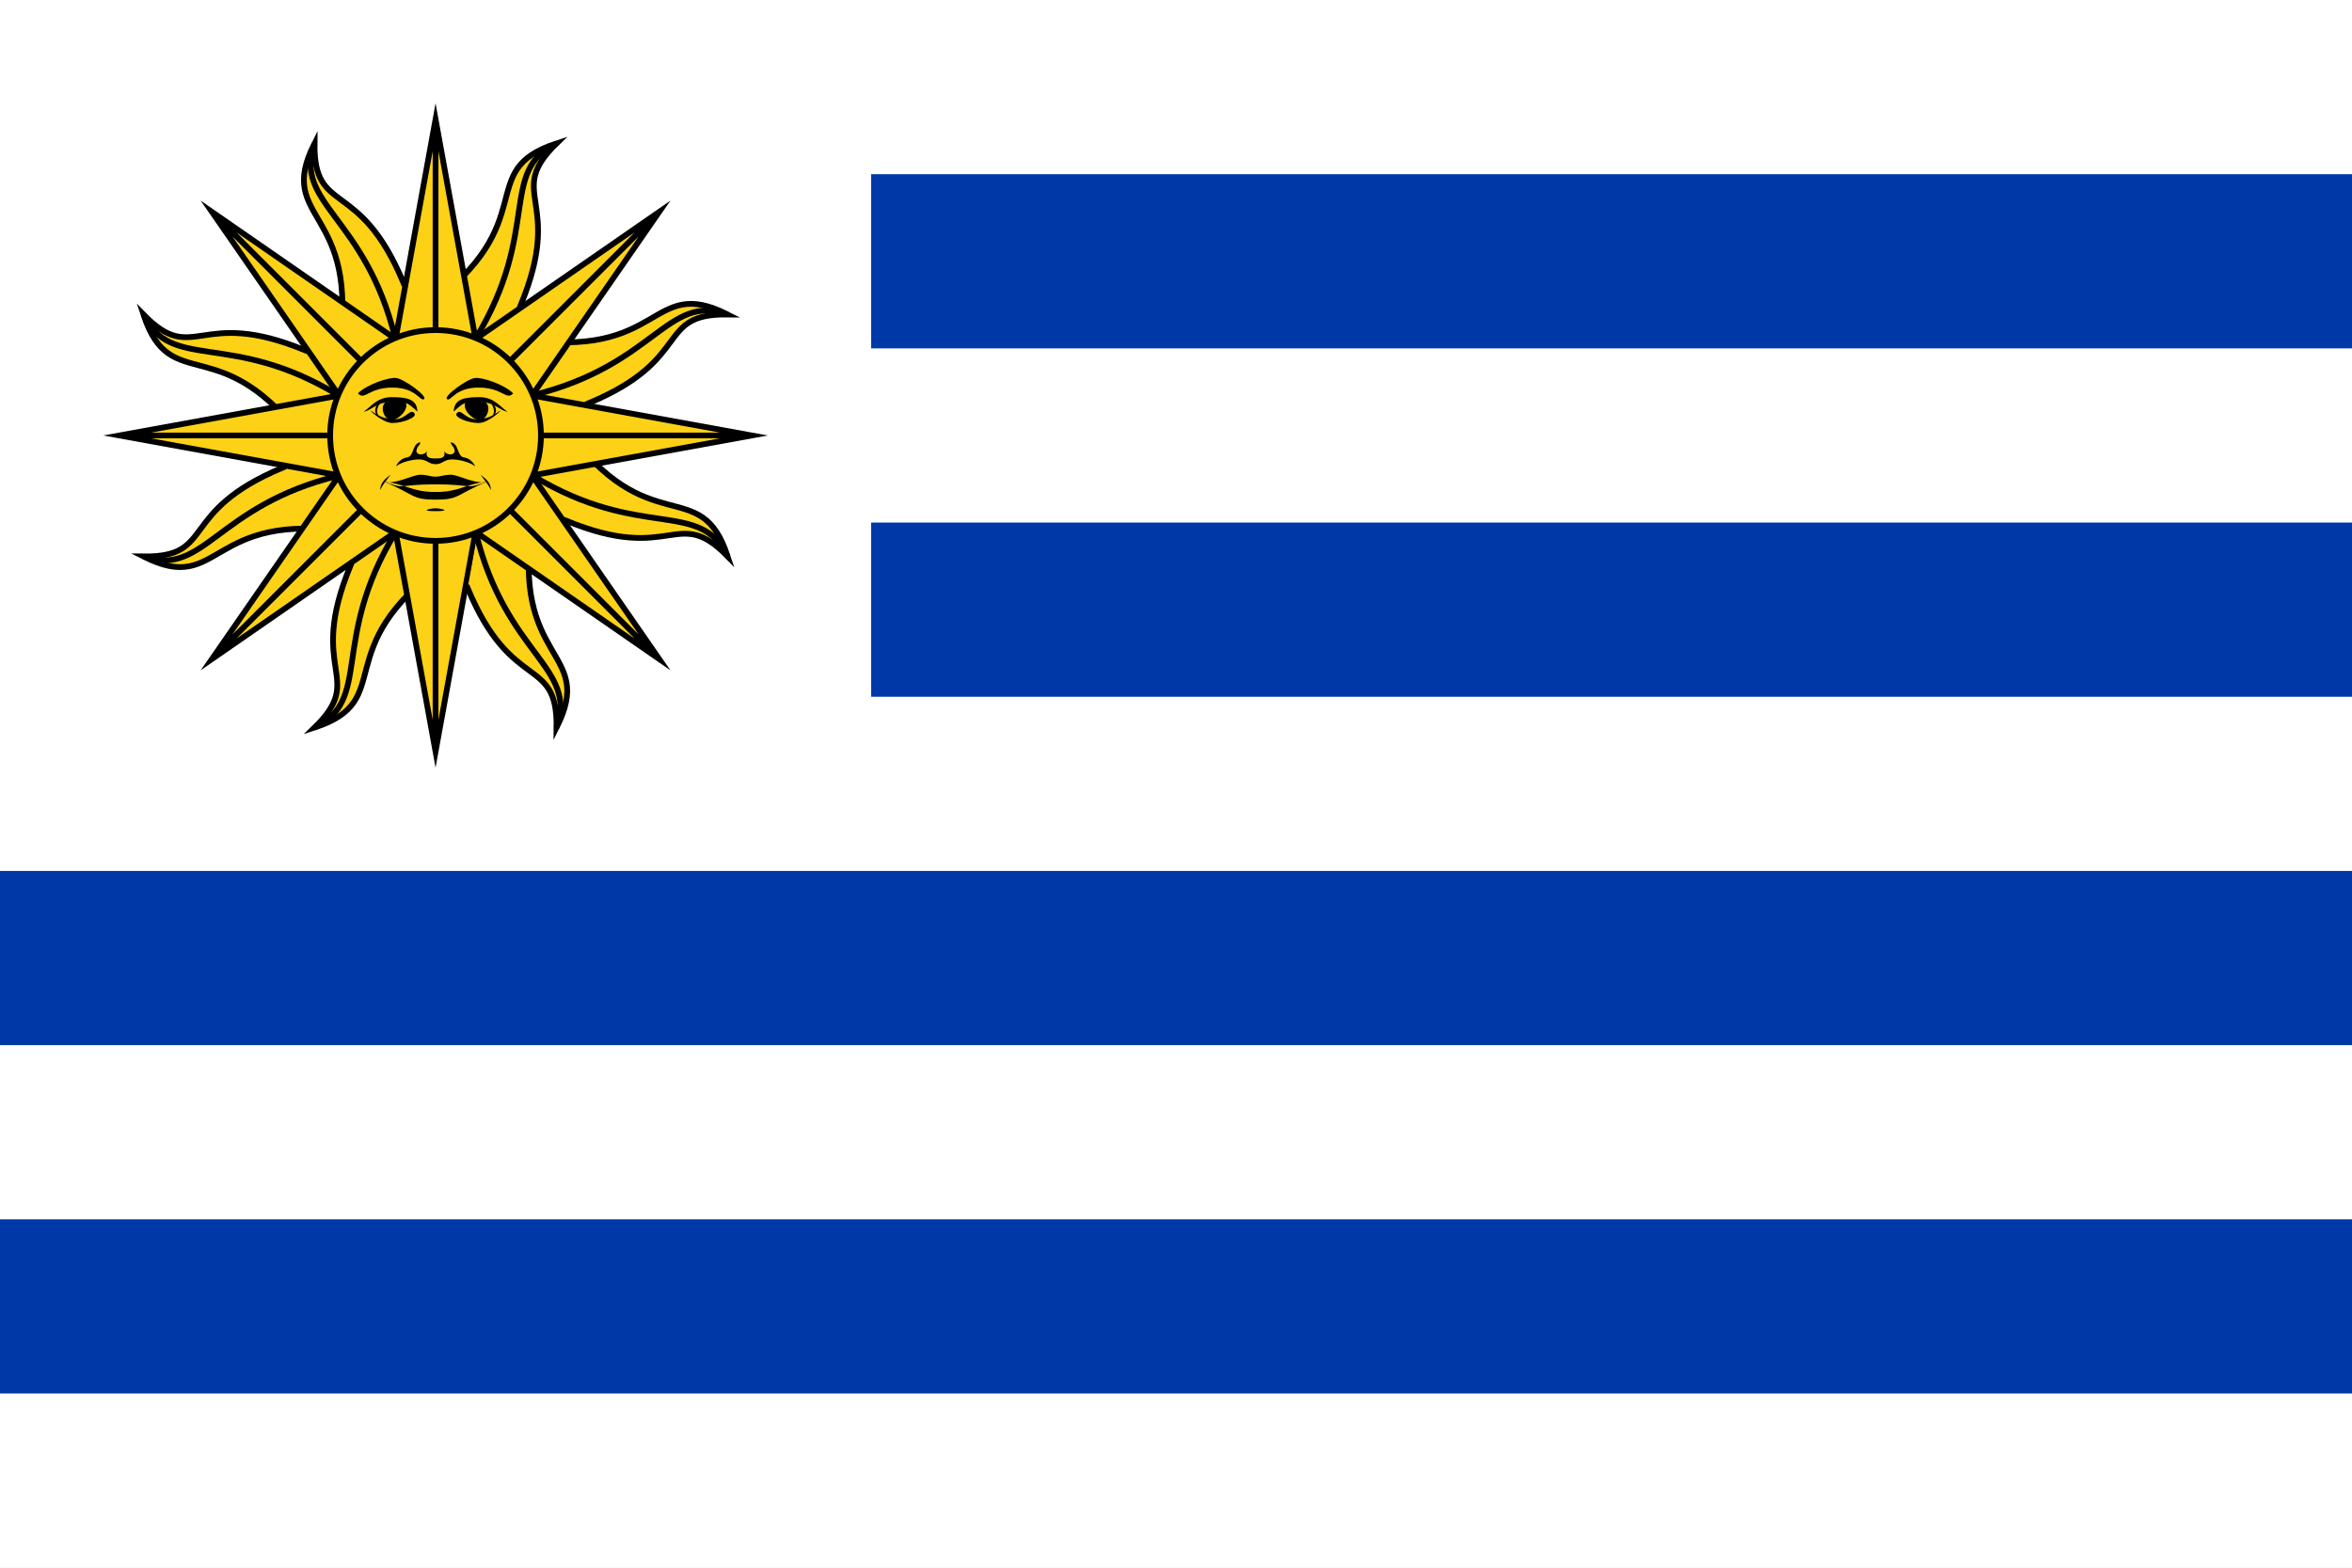
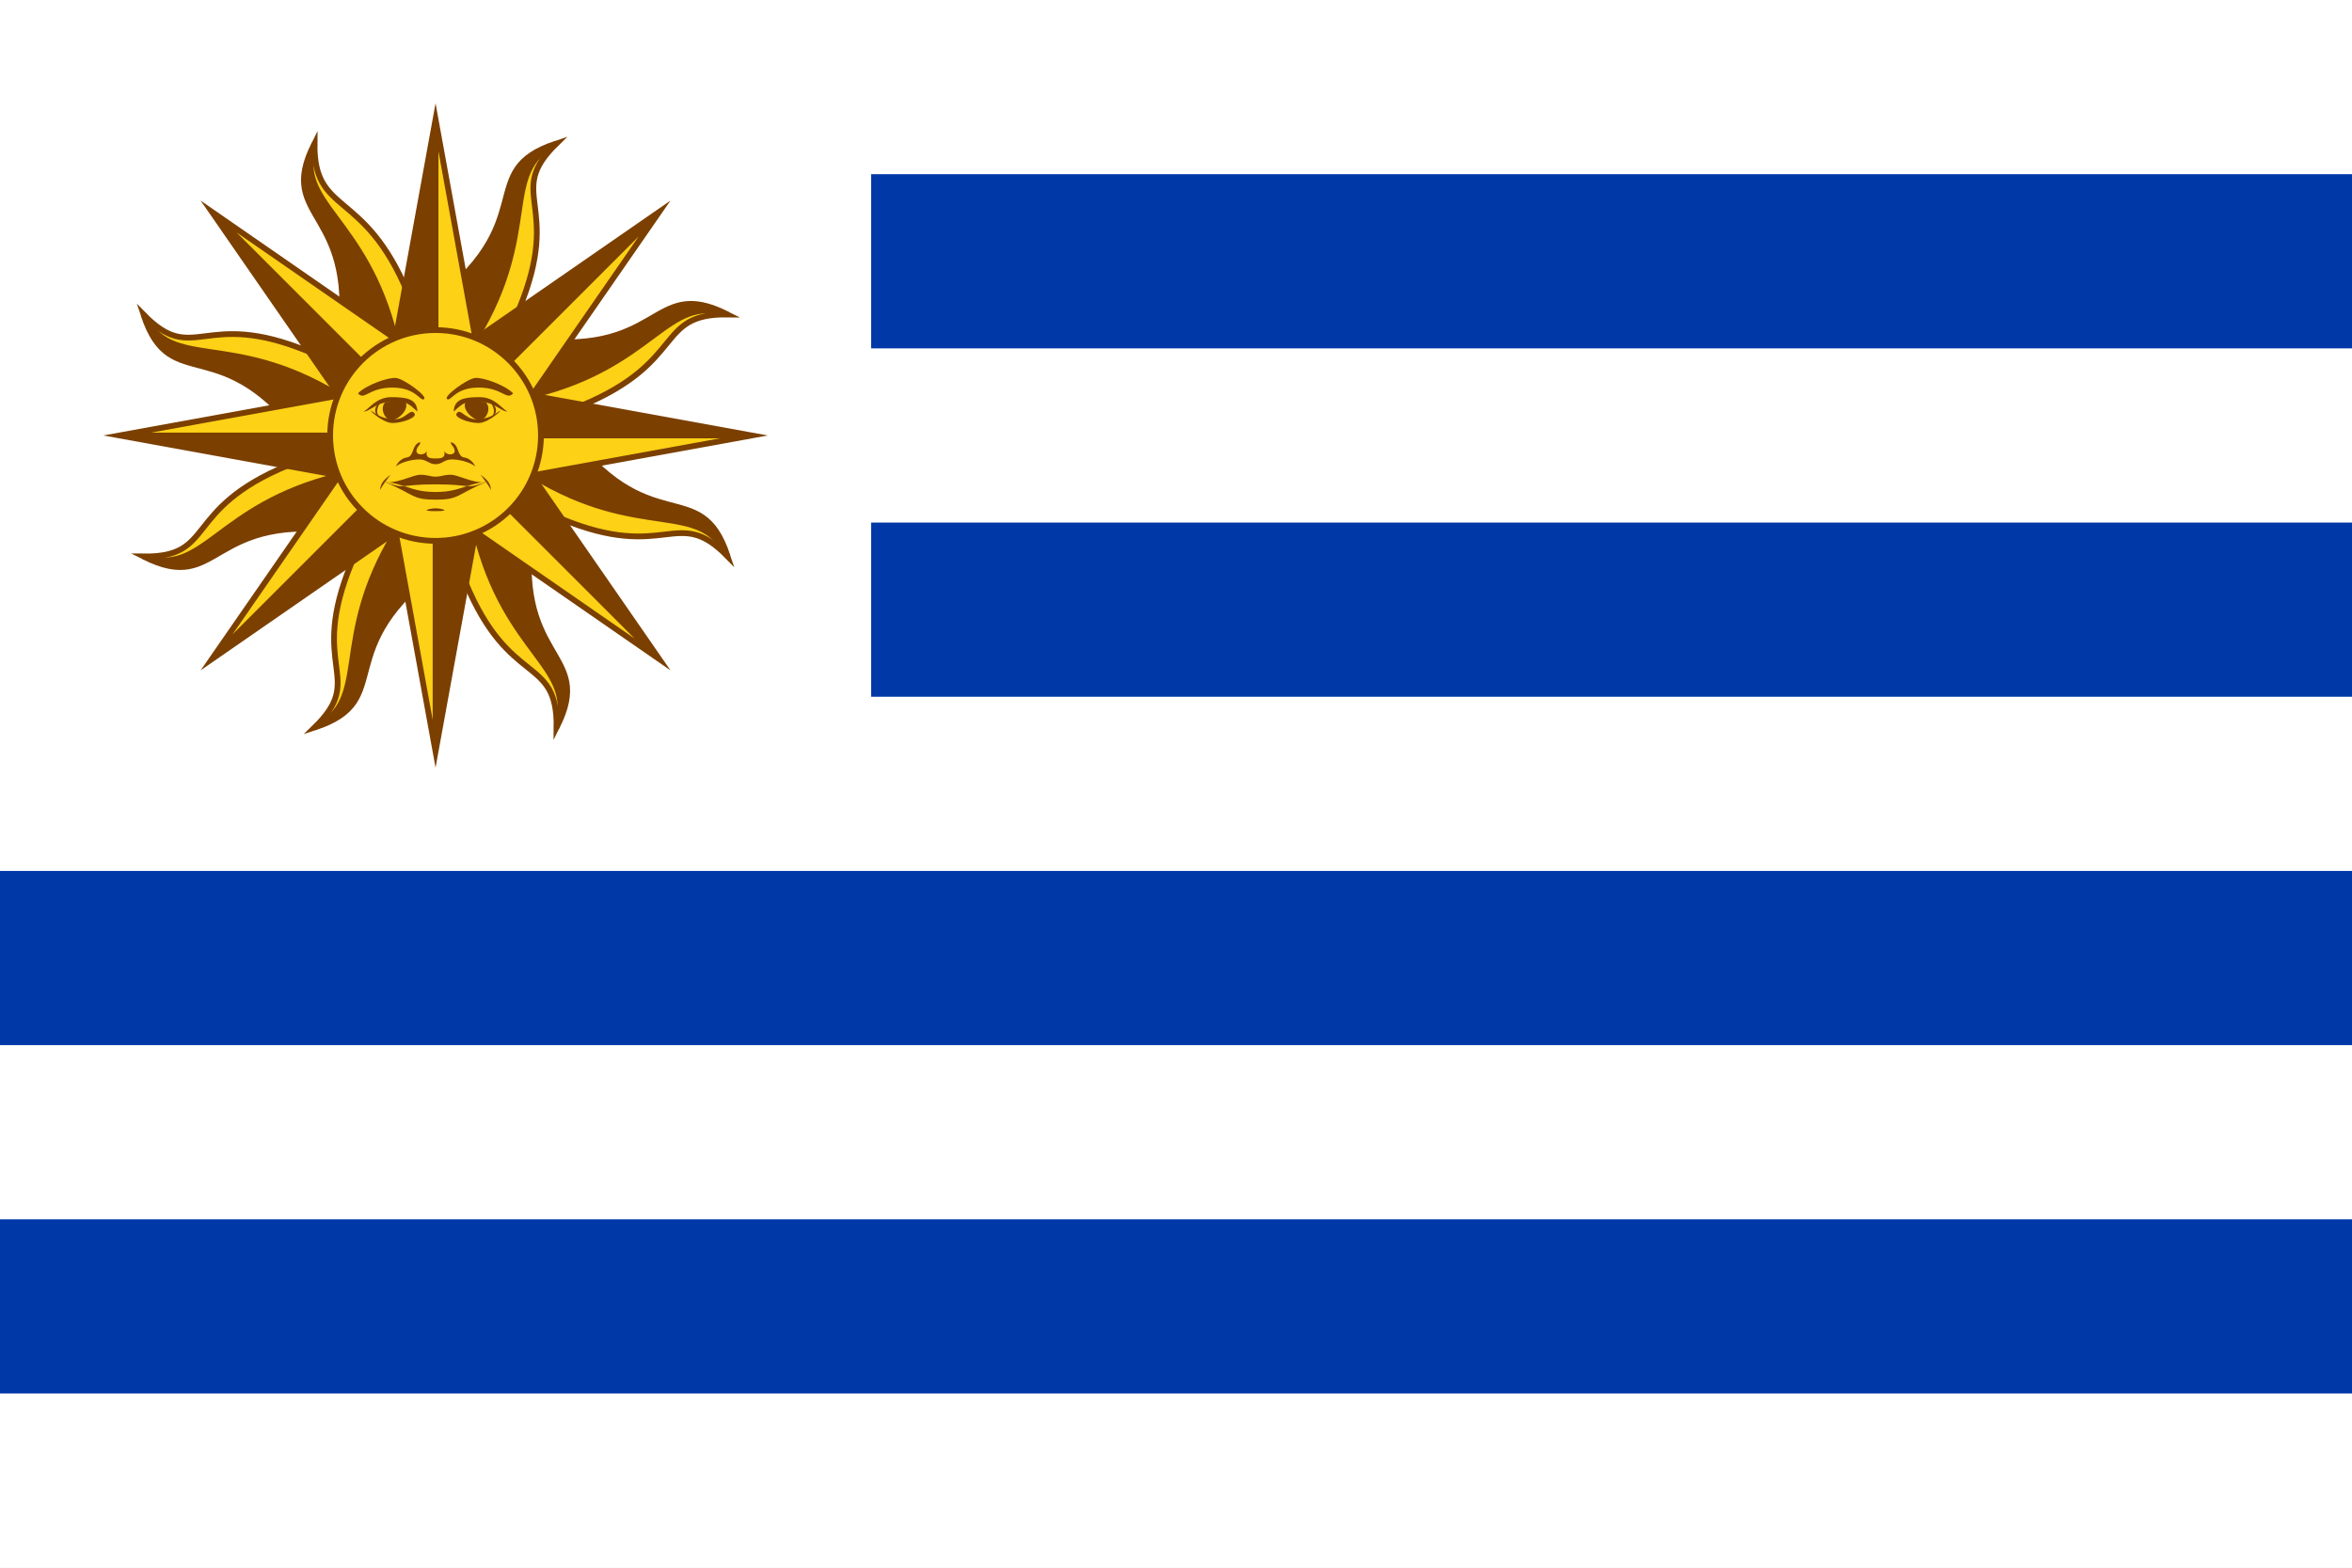
- <svg xmlns="http://www.w3.org/2000/svg" xmlns:xlink="http://www.w3.org/1999/xlink" viewBox="-5 -5 27 18">
-   <rect x="-5" y="-5" width="27" height="18" fill="#fff" />
-   <g fill="#0038a8">
-     <rect x="5" y="-3" width="17" height="2" />
-     <rect x="5" y="1" width="17" height="2" />
-     <rect x="-5" y="5" width="27" height="2" />
-     <rect x="-5" y="9" width="27" height="2" />
-   </g>
-   <g transform="scale(0.11)" fill="#fcd116" stroke="#000" stroke-width="0.6" stroke-miterlimit="20">
-     <g id="u">
-       <g id="t">
-         <g id="s">
-           <g transform="rotate(22.5)">
-             <path d="M 1.5,9 6,12 C -2,25 7,27 0,33 3,26 -3,28 -3,16" stroke-linecap="square" />
-             <path d="M 0,11 C -2,24 4.5,28 0,33" fill="none" />
-           </g>
-           <path d="M 0,0 h 6 l -6,33 l -6,-33 h 6 v 33" />
+ <svg xmlns="http://www.w3.org/2000/svg" viewBox="-5 -5 945 630">
+   <path d="M-5-5h945v630H-5z" fill="#fff" />
+   <path d="M345 65h595v70H345zm0 140h595v70H345zM-5 345h945v70H-5zm0 140h945v70H-5z" fill="#0038a8" />
+   <g transform="translate(234.285 -392.52) scale(3.77953)">
+     <g stroke="#7b3f00" stroke-miterlimit="20">
+       <g fill="#fcd116">
+         <path d="M-19.106 157.888l3.066 4.578c-12.597 9.115-4.906 14.506-13.833 17.424 5.552-5.418-.734-6.254 3.944-17.547" stroke-linecap="square" stroke-width=".611" />
+         <g stroke-width=".6">
+           <path d="M-24.894 153.753l-1.07 5.405c-15.352-2.461-13.726 6.788-22.101 2.54 7.757.094 4.078-5.01 15.371-9.688" stroke-linecap="square" stroke-width=".611" />
+           <path d="M-24.894 153.754l-2.419-.436.025.1c-6.453 1.582-9.957 4.257-12.701 6.29-1.373 1.017-2.558 1.881-3.842 2.35a5.763 5.763 0 0 1-2.666.32c6.662 2.367 6.221-5.512 20.534-3.218z" fill="#7b3f00" stroke-linecap="square" stroke-width=".278" />
+           <path d="M-27.361 153.121c-13.014 3.186-14.245 10.862-20.704 8.576" fill="none" stroke-width=".611" />
        </g>
-         <use xlink:href="#s" transform="rotate(45)" />
+         <path d="M-17.009 148.833l-4.322-4.321-19.448 28.09 28.092-19.447-4.322-4.322-23.77 23.77" stroke-width=".611" />
+         <g stroke-width=".6">
+           <path d="M-26.064 146.737l-4.577 3.065c-9.116-12.596-14.507-4.906-17.424-13.833 5.418 5.552 6.305-.723 17.599 3.955" stroke-linecap="square" stroke-width=".611" />
+           <path d="M-26.064 146.738l-1.402-2.019-.053.088c-5.682-3.445-10.051-4.03-13.43-4.534-1.689-.252-3.137-.478-4.377-1.055a5.763 5.763 0 0 1-2.112-1.658c3.038 6.384 8.297.5 16.796 12.244z" fill="#7b3f00" stroke-linecap="square" stroke-width=".278" />
+           <path d="M-27.361 144.545c-11.455-6.95-17.753-2.392-20.704-8.576" fill="none" stroke-width=".611" />
+           <path d="M-17.009 148.833v-6.112l-33.615 6.112 33.615 6.112v-6.112h-33.615" stroke-width=".611" />
+           <path d="M-17.009 148.833v6.112-6.112h-33.615l33.615 6.112" fill="#7b3f00" stroke="none" />
+           <path d="M-21.929 140.948l-5.404-1.069c2.46-15.353-6.789-13.727-2.54-22.102-.095 7.757 5.272 4.699 9.95 15.992" stroke-linecap="square" stroke-width=".611" />
+           <path d="M-21.93 140.949l.436-2.42-.1.026c-1.581-6.454-4.257-9.958-6.29-12.702-1.016-1.373-1.88-2.557-2.349-3.842a5.763 5.763 0 0 1-.32-2.665c-2.367 6.661 5.512 6.22 3.218 20.534z" fill="#7b3f00" stroke-linecap="square" stroke-width=".278" />
+           <path d="M-21.297 138.481c-3.185-13.014-10.862-14.244-8.576-20.704" fill="none" stroke-width=".611" />
+           <path d="M-17.009 148.833l4.322-4.321-28.092-19.448 19.448 28.091 4.322-4.322-23.77-23.77" stroke-width=".611" />
+           <path d="M-17.009 148.833l-4.322 4.322 4.322-4.322-23.77-23.77 19.448 28.092" fill="#7b3f00" stroke="none" />
+           <path d="M-14.912 139.779l-3.066-4.578c12.597-9.116 4.906-14.506 13.833-17.424-5.552 5.418.702 6.312-3.976 17.605" stroke-linecap="square" stroke-width=".611" />
+           <path d="M-14.913 139.778l2.018-1.402-.088-.053c3.445-5.681 4.031-10.05 4.534-13.429.252-1.69.478-3.138 1.056-4.378a5.763 5.763 0 0 1 1.657-2.111c-6.384 3.037-.5 8.296-12.244 16.795z" fill="#7b3f00" stroke-linecap="square" stroke-width=".278" />
+           <path d="M-12.72 138.481c6.949-11.455 2.391-17.753 8.575-20.704" fill="none" stroke-width=".611" />
+           <path d="M-17.009 148.833h6.112l-6.112-33.615-6.112 33.615h6.112v-33.615" stroke-width=".611" />
+           <path d="M-17.009 148.833h-6.112 6.112v-33.615l-6.112 33.615" fill="#7b3f00" stroke="none" />
+           <path d="M-9.124 143.913l1.07-5.404c15.352 2.461 13.726-6.789 22.102-2.54-7.758-.094-4.302 5.036-15.595 9.714" stroke-linecap="square" stroke-width=".611" />
+           <path d="M-9.124 143.912l2.419.436-.025-.1c6.453-1.581 9.957-4.256 12.701-6.29 1.373-1.016 2.558-1.88 3.842-2.349a5.763 5.763 0 0 1 2.666-.32c-6.662-2.367-6.22 5.512-20.534 3.218z" fill="#7b3f00" stroke-linecap="square" stroke-width=".278" />
+           <path d="M-6.657 144.545c13.014-3.185 14.245-10.862 20.705-8.576" fill="none" stroke-width=".611" />
+           <path d="M-17.009 148.833l4.322 4.322L6.76 125.064l-28.092 19.448 4.322 4.321 23.77-23.77" stroke-width=".611" />
+           <path d="M-17.009 148.833l-4.322-4.321 4.322 4.321 23.77-23.77-28.092 19.449" fill="#7b3f00" stroke="none" />
+           <path d="M-7.954 150.93l4.577-3.065c9.116 12.596 14.507 4.906 17.425 13.832-5.419-5.552-6.436.661-17.73-4.017" stroke-linecap="square" stroke-width=".611" />
+           <path d="M-7.954 150.93l1.402 2.018.053-.089c5.682 3.445 10.051 4.031 13.43 4.534 1.689.252 3.138.479 4.377 1.056a5.763 5.763 0 0 1 2.112 1.658c-3.037-6.384-8.297-.501-16.796-12.244z" fill="#7b3f00" stroke-linecap="square" stroke-width=".278" />
+           <path d="M-6.657 153.121c11.455 6.95 17.753 2.392 20.705 8.576" fill="none" stroke-width=".611" />
+           <path d="M-17.009 148.833v6.112l33.615-6.112-33.615-6.112v6.112h33.615" stroke-width=".611" />
+           <path d="M-17.009 148.833v-6.112 6.112h33.615l-33.615-6.112" fill="#7b3f00" stroke="none" />
+           <path d="M-12.089 156.719l5.405 1.069c-2.462 15.353 6.788 13.726 2.54 22.102.094-7.757-5.014-4.165-9.691-15.458" stroke-linecap="square" stroke-width=".611" />
+           <path d="M-12.088 156.718l-.436 2.419.1-.025c1.582 6.453 4.257 9.957 6.29 12.702 1.016 1.373 1.88 2.557 2.349 3.842a5.763 5.763 0 0 1 .321 2.665c2.367-6.662-5.513-6.22-3.219-20.534z" fill="#7b3f00" stroke-linecap="square" stroke-width=".278" />
+           <path d="M-12.72 159.186C-9.536 172.2-1.86 173.43-4.146 179.89" fill="none" stroke-width=".611" />
+           <path d="M-17.009 148.833l-4.322 4.322 28.092 19.448-19.448-28.091-4.322 4.321 23.77 23.77" stroke-width=".611" />
+           <path d="M-17.009 148.833l4.322-4.321-4.322 4.321 23.77 23.77-19.448-28.091" fill="#7b3f00" stroke="none" />
+         </g>
      </g>
-       <use xlink:href="#t" transform="rotate(90)" />
+       <path d="M-19.105 157.888l-2.018 1.403.088.053c-3.445 5.681-4.03 10.05-4.534 13.429-.252 1.69-.478 3.138-1.056 4.377a5.763 5.763 0 0 1-1.657 2.112c6.384-3.037.5-8.297 12.244-16.796z" fill="#7b3f00" stroke-linecap="square" stroke-width=".278" />
+       <g stroke-width=".611">
+         <path d="M-21.297 159.186c-6.95 11.454-2.392 17.752-8.576 20.704" fill="none" />
+         <path d="M-17.009 148.833h-6.112l6.112 33.616 6.112-33.616h-6.112v33.616" fill="#fcd116" />
+       </g>
    </g>
-     <use xlink:href="#u" transform="rotate(180)" />
-     <circle r="11" />
-   </g>
-   <g transform="scale(0.011)">
-     <g id="right">
-       <path d="M 81,-44 c -7,8 -11,-6 -36,-6 -25,0 -29,15 -33,12 -4,-3 21,-21 29,-22 8,-1 31,7 40,16 M 52,-35 c 7,6 1,19 -6,19 -7,0 -20,-12 -14,-20" />
-       <path d=" M 19,-26 c 1,-12 11,-14 27,-14 16,0 23,12 29,15 -7,0 -13,-10 -29,-10 -16,0 -16,0 -27,10 M 22,-23 c 4,-6 9,6 20,6 11,0 17,-3 24,-8 7,-5 -10,12 -21,12 -11,0 -26,-6 -23,-10" />
-       <path d="M 56,-17 c 13,-7 5,-17 0,-19 2,2 10,12 0,19 M 0,43 c 6,0 8,-2 16,-2 8,0 27,11 38,7 -23,9 -14,3 -54,3 h -5 M 58,57 c -4,-7 -3,-5 -11,-16 8,6 10,9 11,16 M 0,67 C 25,67 21,62 54,48 30,51 25,59 0,59 h -5 M 0,30 c 7,0 9,-5 17,-5 8,0 19,3 24,7 1,1 -3,-8 -11,-9 C 22,22 25,9 16,7 c 0,4 3,3 4,9 0,5 -9,5 -11,0 2,8 -4,8 -9,8" />
+     <path d="M-17.009 148.833h6.112-6.112v33.616l6.112-33.616" fill="#7b3f00" />
+     <path d="M-17.009 148.833l4.322 4.322-4.322-4.322-23.77 23.77 28.092-19.448" fill="#7b3f00" />
+     <circle cx="-17.009" cy="148.833" fill="#fcd116" r="11.205" stroke="#7b3f00" stroke-miterlimit="20" stroke-width=".611" />
+     <g fill="#7b3f00">
+       <path d="M-8.758 144.351c-.713.815-1.12-.61-3.667-.61-2.547 0-2.954 1.527-3.362 1.221-.407-.305 2.14-2.139 2.955-2.24.814-.102 3.157.713 4.074 1.63m-2.954.916c.713.611.102 1.936-.611 1.936s-2.037-1.223-1.426-2.038" />
+       <path d="M-15.074 146.185c.102-1.223 1.121-1.426 2.75-1.426 1.63 0 2.344 1.222 2.955 1.528-.713 0-1.324-1.019-2.954-1.019-1.63 0-1.63 0-2.75 1.019m.305.203c.408-.61.917.612 2.037.612 1.12 0 1.732-.306 2.445-.815.713-.51-1.019 1.222-2.139 1.222s-2.649-.611-2.343-1.019m-7.945-1.324c-.51.204-1.325 1.223 0 1.936-1.02-.713-.204-1.732 0-1.936z" />
+       <path d="M-11.304 145.166c.203.204 1.018 1.223 0 1.936 1.324-.713.509-1.732 0-1.936zm-7.335 4.38c-.917.204-.611 1.528-1.426 1.63-.815.102-1.222 1.019-1.12.917.509-.407 1.63-.713 2.444-.713.815 0 1.019.51 1.732.51s.917-.51 1.732-.51 1.935.306 2.445.713c.101.102-.306-.815-1.12-.917-.816-.102-.51-1.426-1.427-1.63 0 .408.305.306.407.917 0 .51-.916.51-1.12 0 .204.815-.408.815-.917.815s-1.12 0-.917-.815c-.203.51-1.12.51-1.12 0 .102-.611.407-.51.407-.917zm-3.158 3.464c-.815.611-1.018.917-1.12 1.63.244-.428.364-.604.55-.855l-.142-.062c.059.007.112.016.17.024.122-.166.232-.31.542-.737z" />
+       <path d="M-22.34 153.747l-.013.018c.128.03.263.043.404.044a10.998 10.998 0 0 0-.39-.062zm.391.062c.636.112 1.134.258 1.591.406.57-.042 1.357-.187 3.35-.187s2.778.145 3.348.187c.457-.148.956-.294 1.59-.406-1.122.004-2.618-.8-3.31-.8-.814 0-1.018.204-1.629.204s-.815-.203-1.63-.203c-.691 0-2.187.803-3.31.799zm9.879 0c.142 0 .278-.015.405-.044l-.013-.018c-.136.02-.267.04-.391.062z" />
+       <path d="M-11.678 153.747c.057-.008.11-.017.17-.024-.051.021-.093.04-.143.062.186.251.306.427.55.855-.102-.713-.305-1.019-1.12-1.63.31.427.42.57.543.737z" />
+       <path d="M-11.65 153.785a.037.037 0 0 0-.006-.007c-1.063.41-1.437.48-2.004.437-.966.313-1.762.629-3.349.629s-2.383-.316-3.349-.629c-.567.042-.941-.027-2.004-.437a.037.037 0 0 1-.005.007c3.2 1.377 2.85 1.873 5.358 1.873s2.158-.496 5.358-1.873zm-10.712-.007a.72.72 0 0 1 .01-.013 1.29 1.29 0 0 1-.157-.042c.058.023.093.034.147.055zm10.706 0c.054-.021.09-.032.148-.055-.05.018-.104.03-.157.042a.72.72 0 0 0 .01.013zm-13.604-9.427c.713.815 1.12-.61 3.667-.61s2.954 1.527 3.362 1.221-2.14-2.139-2.954-2.24-3.158.713-4.075 1.63m2.954.916c-.713.611-.102 1.936.611 1.936s2.038-1.223 1.426-2.038" />
+       <path d="M-18.944 146.185c-.102-1.223-1.12-1.426-2.75-1.426s-2.344 1.222-2.955 1.528c.713 0 1.324-1.019 2.954-1.019s1.63 0 2.75 1.019m-.305.203c-.407-.61-.917.612-2.037.612s-1.732-.306-2.445-.815 1.019 1.222 2.14 1.222 2.648-.611 2.342-1.019m2.241 10.085c-.51 0-1.833.306 0 .306s.51-.306 0-.306" />
    </g>
-     <use xlink:href="#right" transform="scale(-1,1)" />
-     <path d="M 0,76 c -5,0 -18,3 0,3 18,0 5,-3 0,-3" />
  </g>
</svg>
